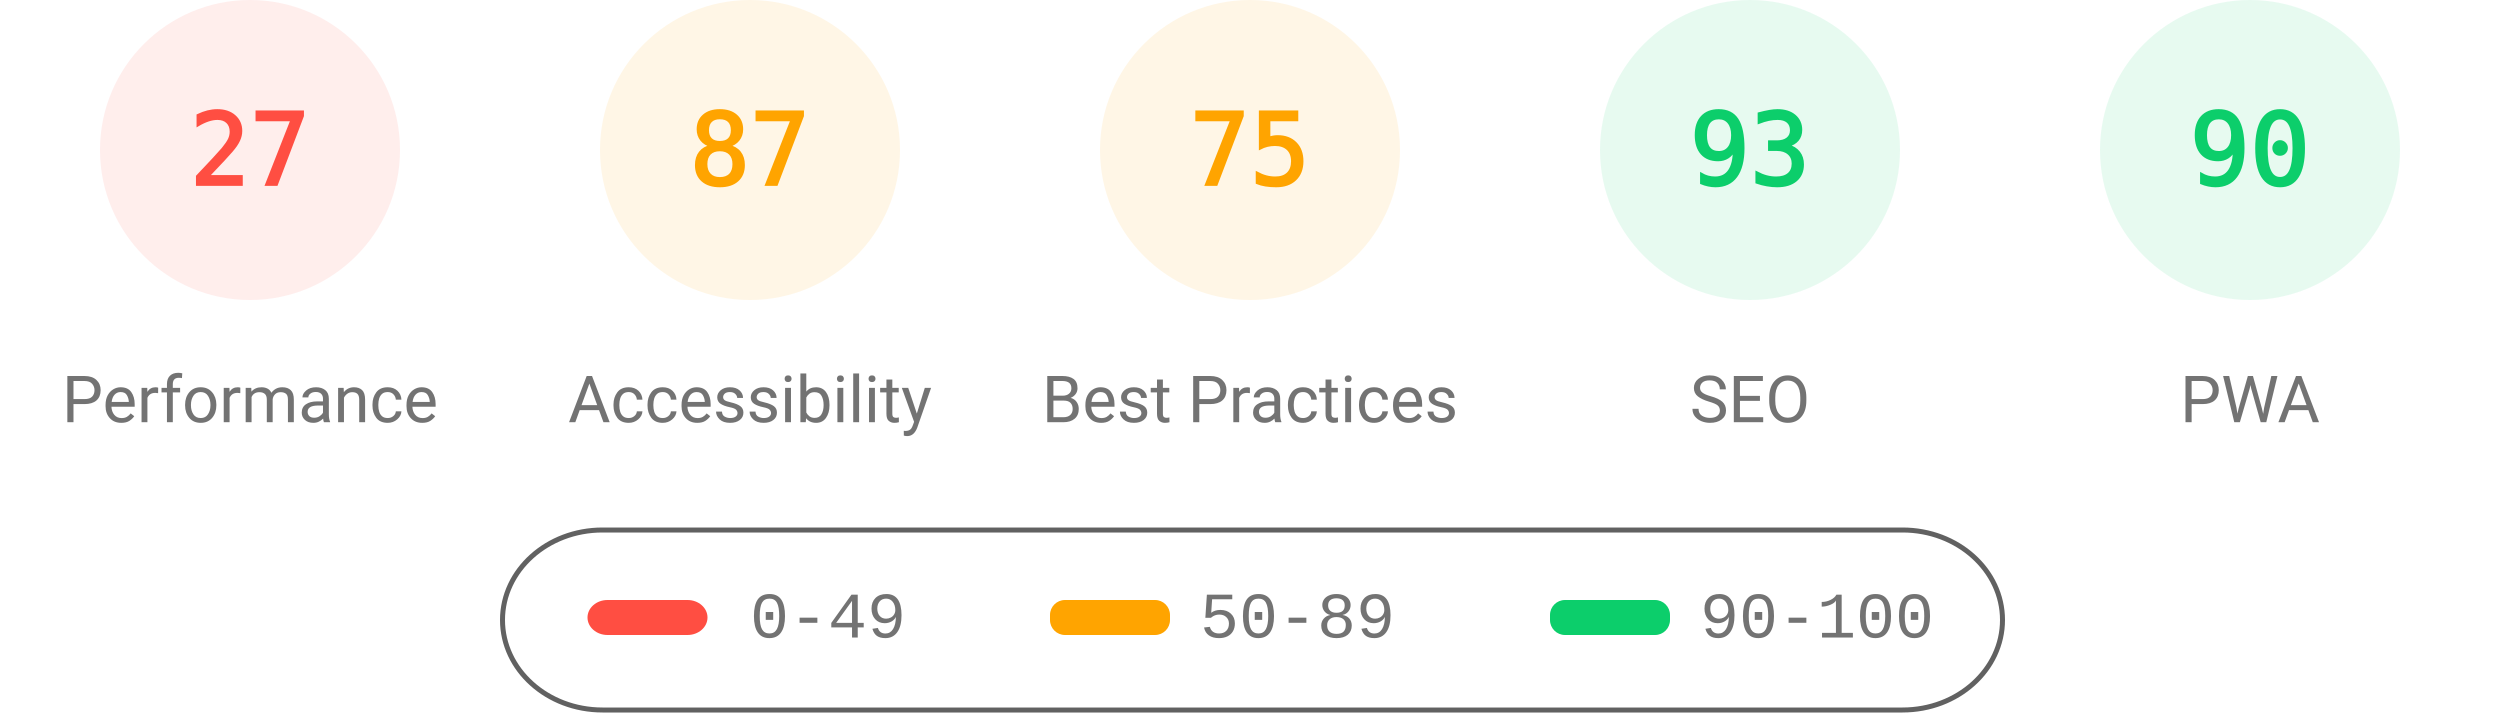
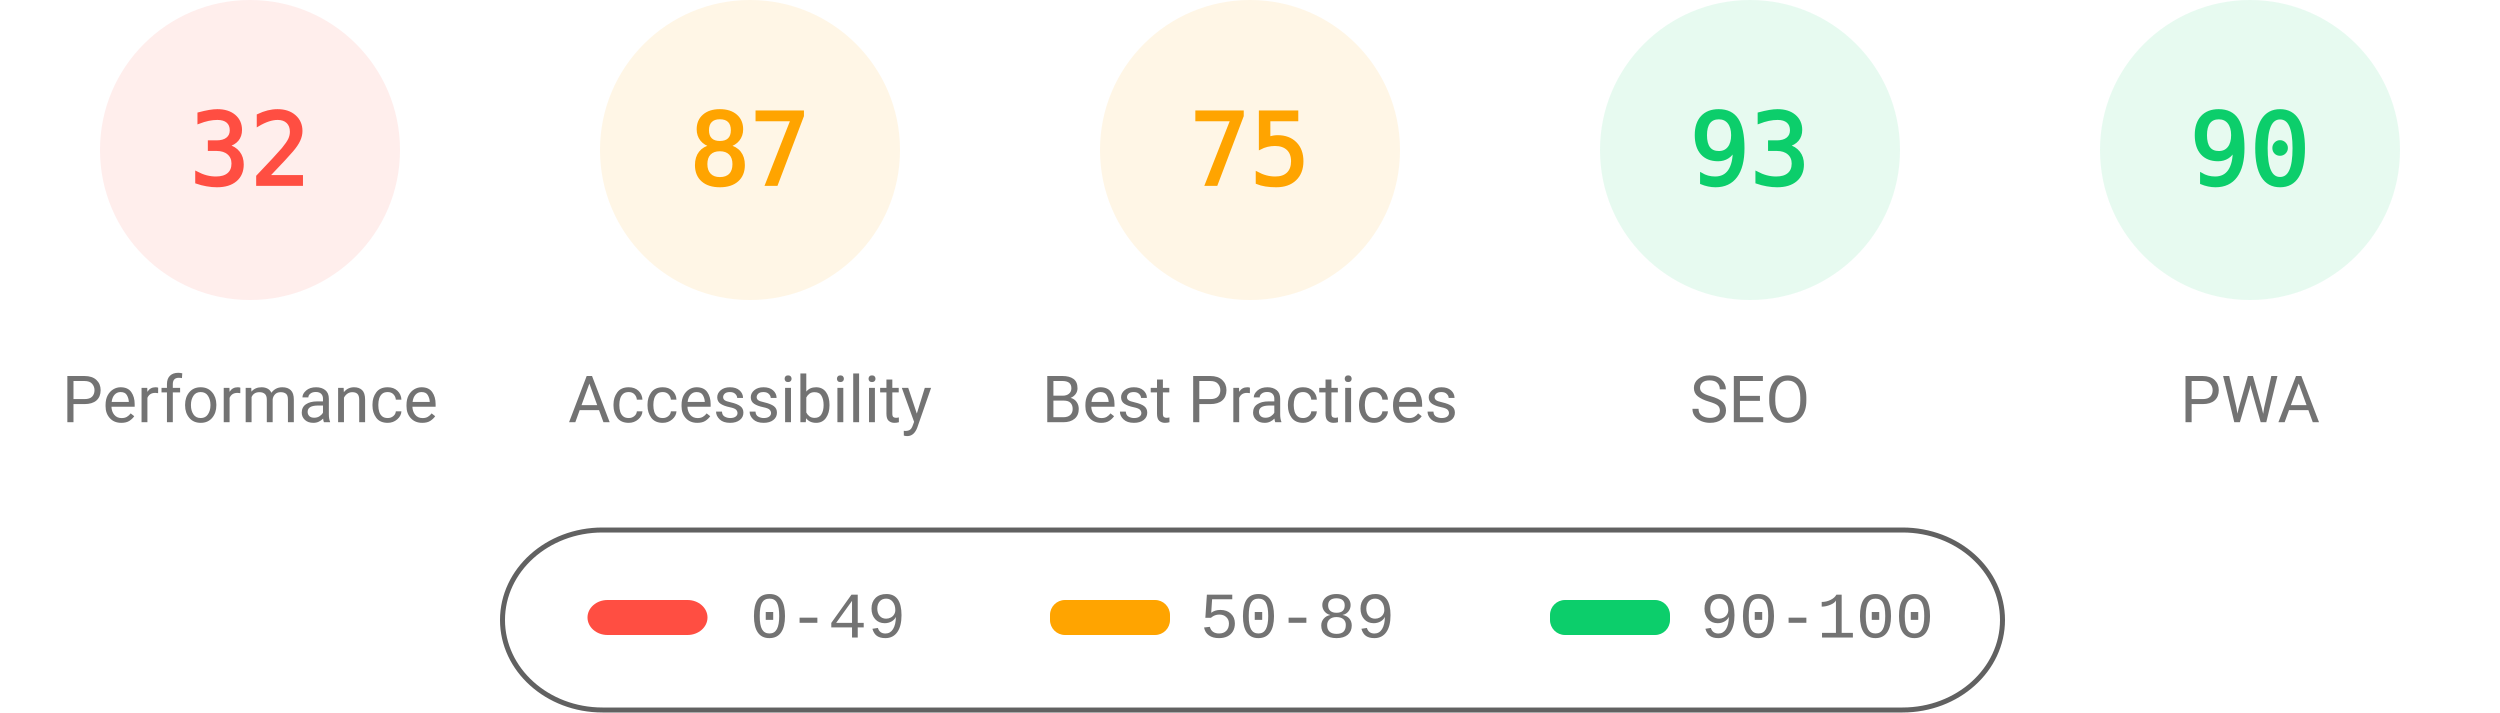
<svg xmlns="http://www.w3.org/2000/svg" fill="none" width="1000" height="285">
  <style>.gauge-base{opacity:.1}.gauge-arc{fill:none;animation-delay:250ms;stroke-linecap:round;transform:rotate(-90deg);transform-origin:100px 60px;animation:load-gauge 1s ease forwards}.guage-text{font-size:40px;font-family:monospace;text-align:center}.guage-red{color:#ff4e42;fill:#ff4e42;stroke:#ff4e42}.guage-orange{color:#ffa400;fill:#ffa400;stroke:#ffa400}.guage-green{color:#0cce6b;fill:#0cce6b;stroke:#0cce6b}.guage-undefined{color:#5c5c5c;fill:#5c5c5c;stroke:#5c5c5c}.guage-title{color:#737373;fill:#737373;stroke:none;font-size:26px;line-height:26px;font-family:Roboto,Halvetica,Arial,sans-serif}@keyframes load-gauge{from{stroke-dasharray:0 352.858}}</style>
  <svg class="guage-div guage-perf guage-red" viewBox="0 0 200 200" width="200" height="200">
    <circle class="gauge-base" r="56" cx="100" cy="60" stroke-width="8" />
-     <circle class="gauge-arc guage-arc-1" r="56" cx="100" cy="60" stroke-width="8" style="stroke-dasharray:95.002,351.858" />
-     <text class="guage-text" x="100" y="60" alignment-baseline="central" dominant-baseline="central" text-anchor="middle">27</text>
+     <circle class="gauge-arc guage-arc-1" r="56" cx="100" cy="60" stroke-width="8" style="stroke-dasharray:112.595,351.858" />
+     <text class="guage-text" x="100" y="60" alignment-baseline="central" dominant-baseline="central" text-anchor="middle">32</text>
    <text class="guage-title" x="100" y="160" alignment-baseline="central" dominant-baseline="central" text-anchor="middle">Performance</text>
  </svg>
  <svg class="guage-div guage-acc guage-orange" viewBox="0 0 200 200" width="200" height="200" x="200">
    <circle class="gauge-base" r="56" cx="100" cy="60" stroke-width="8" />
    <circle class="gauge-arc guage-arc-2" r="56" cx="100" cy="60" stroke-width="8" style="stroke-dasharray:306.116,351.858" />
    <text class="guage-text" x="100" y="60" alignment-baseline="central" dominant-baseline="central" text-anchor="middle">87</text>
    <text class="guage-title" x="100" y="160" alignment-baseline="central" dominant-baseline="central" text-anchor="middle">Accessibility</text>
  </svg>
  <svg class="guage-div guage-best guage-orange" viewBox="0 0 200 200" width="200" height="200" x="400">
    <circle class="gauge-base" r="56" cx="100" cy="60" stroke-width="8" />
    <circle class="gauge-arc guage-arc-3" r="56" cx="100" cy="60" stroke-width="8" style="stroke-dasharray:263.893,351.858" />
    <text class="guage-text" x="100" y="60" alignment-baseline="central" dominant-baseline="central" text-anchor="middle">75</text>
    <text class="guage-title" x="100" y="160" alignment-baseline="central" dominant-baseline="central" text-anchor="middle">Best Practices</text>
  </svg>
  <svg class="guage-div guage-seo guage-green" viewBox="0 0 200 200" width="200" height="200" x="600">
    <circle class="gauge-base" r="56" cx="100" cy="60" stroke-width="8" />
    <circle class="gauge-arc guage-arc-4" r="56" cx="100" cy="60" stroke-width="8" style="stroke-dasharray:327.228,351.858" />
    <text class="guage-text" x="100" y="60" alignment-baseline="central" dominant-baseline="central" text-anchor="middle">93</text>
    <text class="guage-title" x="100" y="160" alignment-baseline="central" dominant-baseline="central" text-anchor="middle">SEO</text>
  </svg>
  <svg class="guage-div guage-pwa guage-green" viewBox="0 0 200 200" width="200" height="200" x="800">
    <circle class="gauge-base" r="56" cx="100" cy="60" stroke-width="8" />
    <circle class="gauge-arc guage-arc-4" r="56" cx="100" cy="60" stroke-width="8" style="stroke-dasharray:316.672,351.858" />
    <text class="guage-text" x="100" y="60" alignment-baseline="central" dominant-baseline="central" text-anchor="middle">90</text>
    <text class="guage-title" x="100" y="160" alignment-baseline="central" dominant-baseline="central" text-anchor="middle">PWA</text>
  </svg>
  <svg width="604" height="76" x="200" y="210">
    <path fill="none" id="canvas_background" d="M-1-1h604v80H-1z" />
    <rect fill-opacity="0" stroke="#616161" stroke-width="2" rx="40" id="svg_2" height="72" width="600" y="2" x="1" fill="#000" />
    <rect stroke="#000" rx="8" id="svg_3" height="14" width="48" y="30" x="35" stroke-opacity="null" stroke-width="0" fill="#ff4e42" />
    <rect stroke="#000" rx="6" id="svg_4" height="14" width="48" y="30" x="220" stroke-opacity="null" stroke-width="0" fill="#ffa400" />
    <rect stroke="#000" rx="6" id="svg_5" height="14" width="48" y="30" x="420" stroke-opacity="null" stroke-width="0" fill="#0cce6b" />
    <text xml:space="preserve" text-anchor="start" font-family="'Courier New', Courier, monospace" font-size="26" id="svg_6" y="45" x="100" stroke-opacity="null" stroke-width="0" stroke="#000" fill="#737373">0-49</text>
    <text xml:space="preserve" text-anchor="start" font-family="'Courier New', Courier, monospace" font-size="26" id="svg_7" y="45" x="280" stroke-opacity="null" stroke-width="0" stroke="#000" fill="#737373">50-89</text>
    <text xml:space="preserve" text-anchor="start" font-family="'Courier New', Courier, monospace" font-size="26" id="svg_8" y="45" x="480" stroke-opacity="null" stroke-width="0" stroke="#000" fill="#737373">90-100</text>
  </svg>
</svg>
